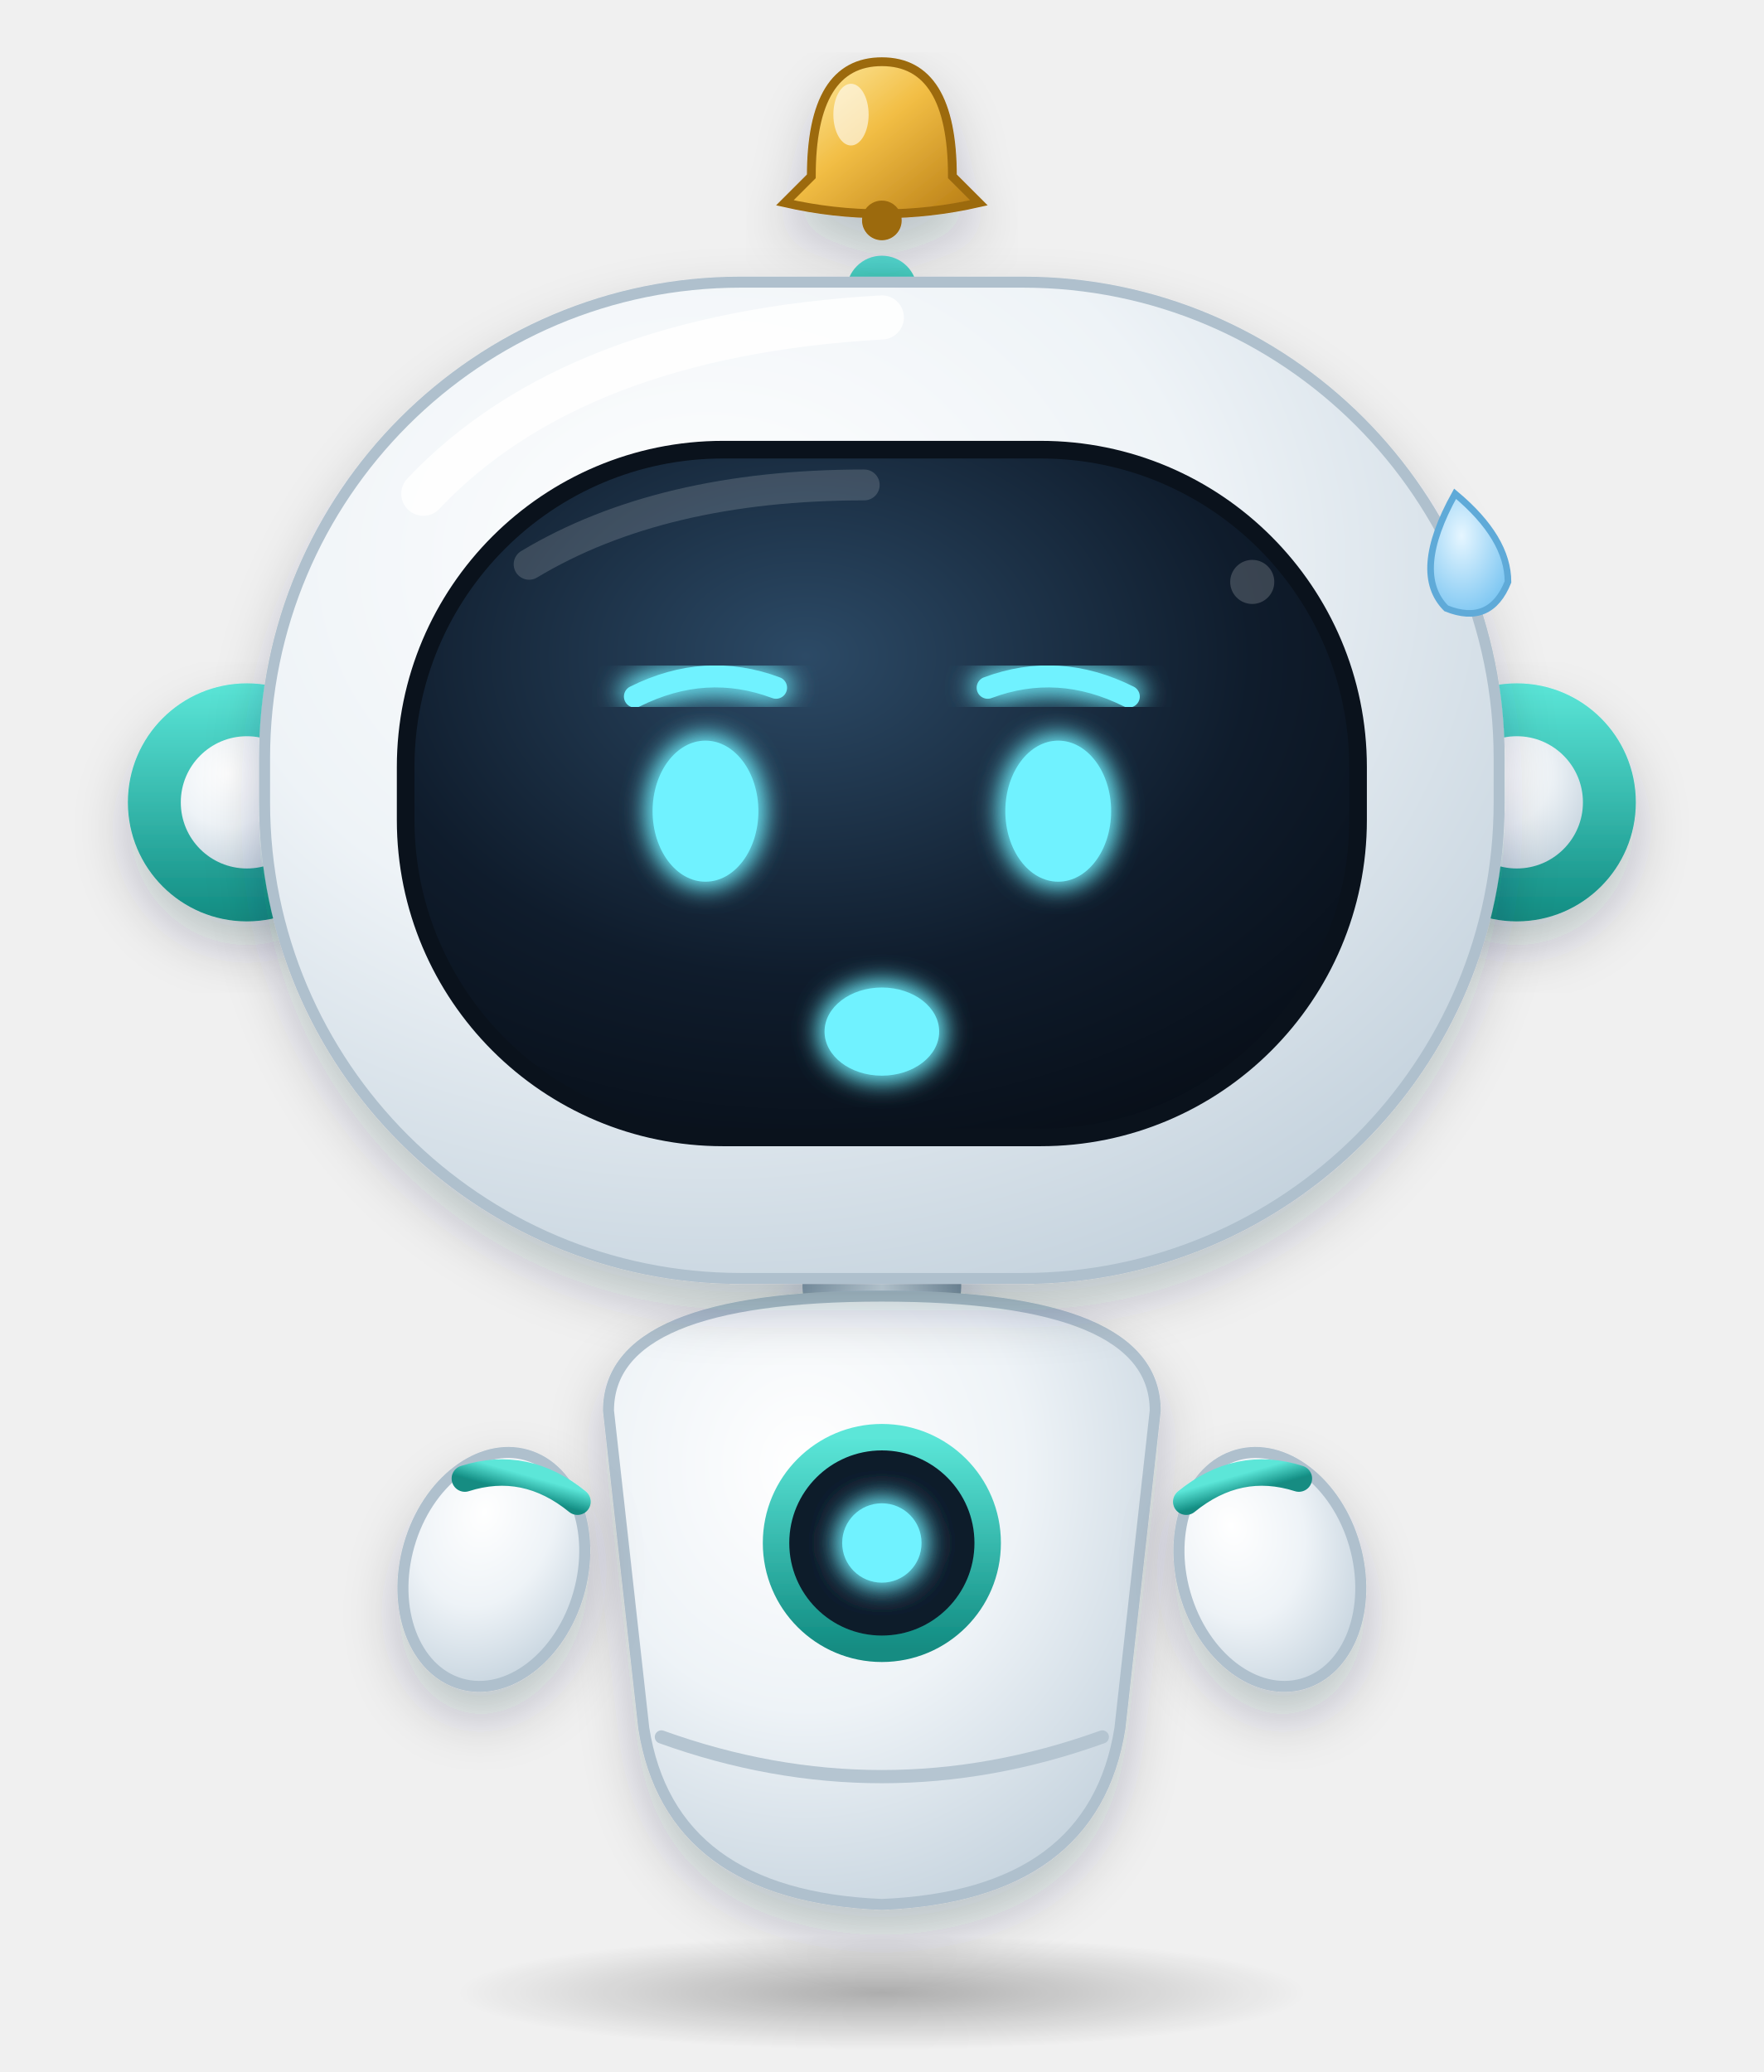
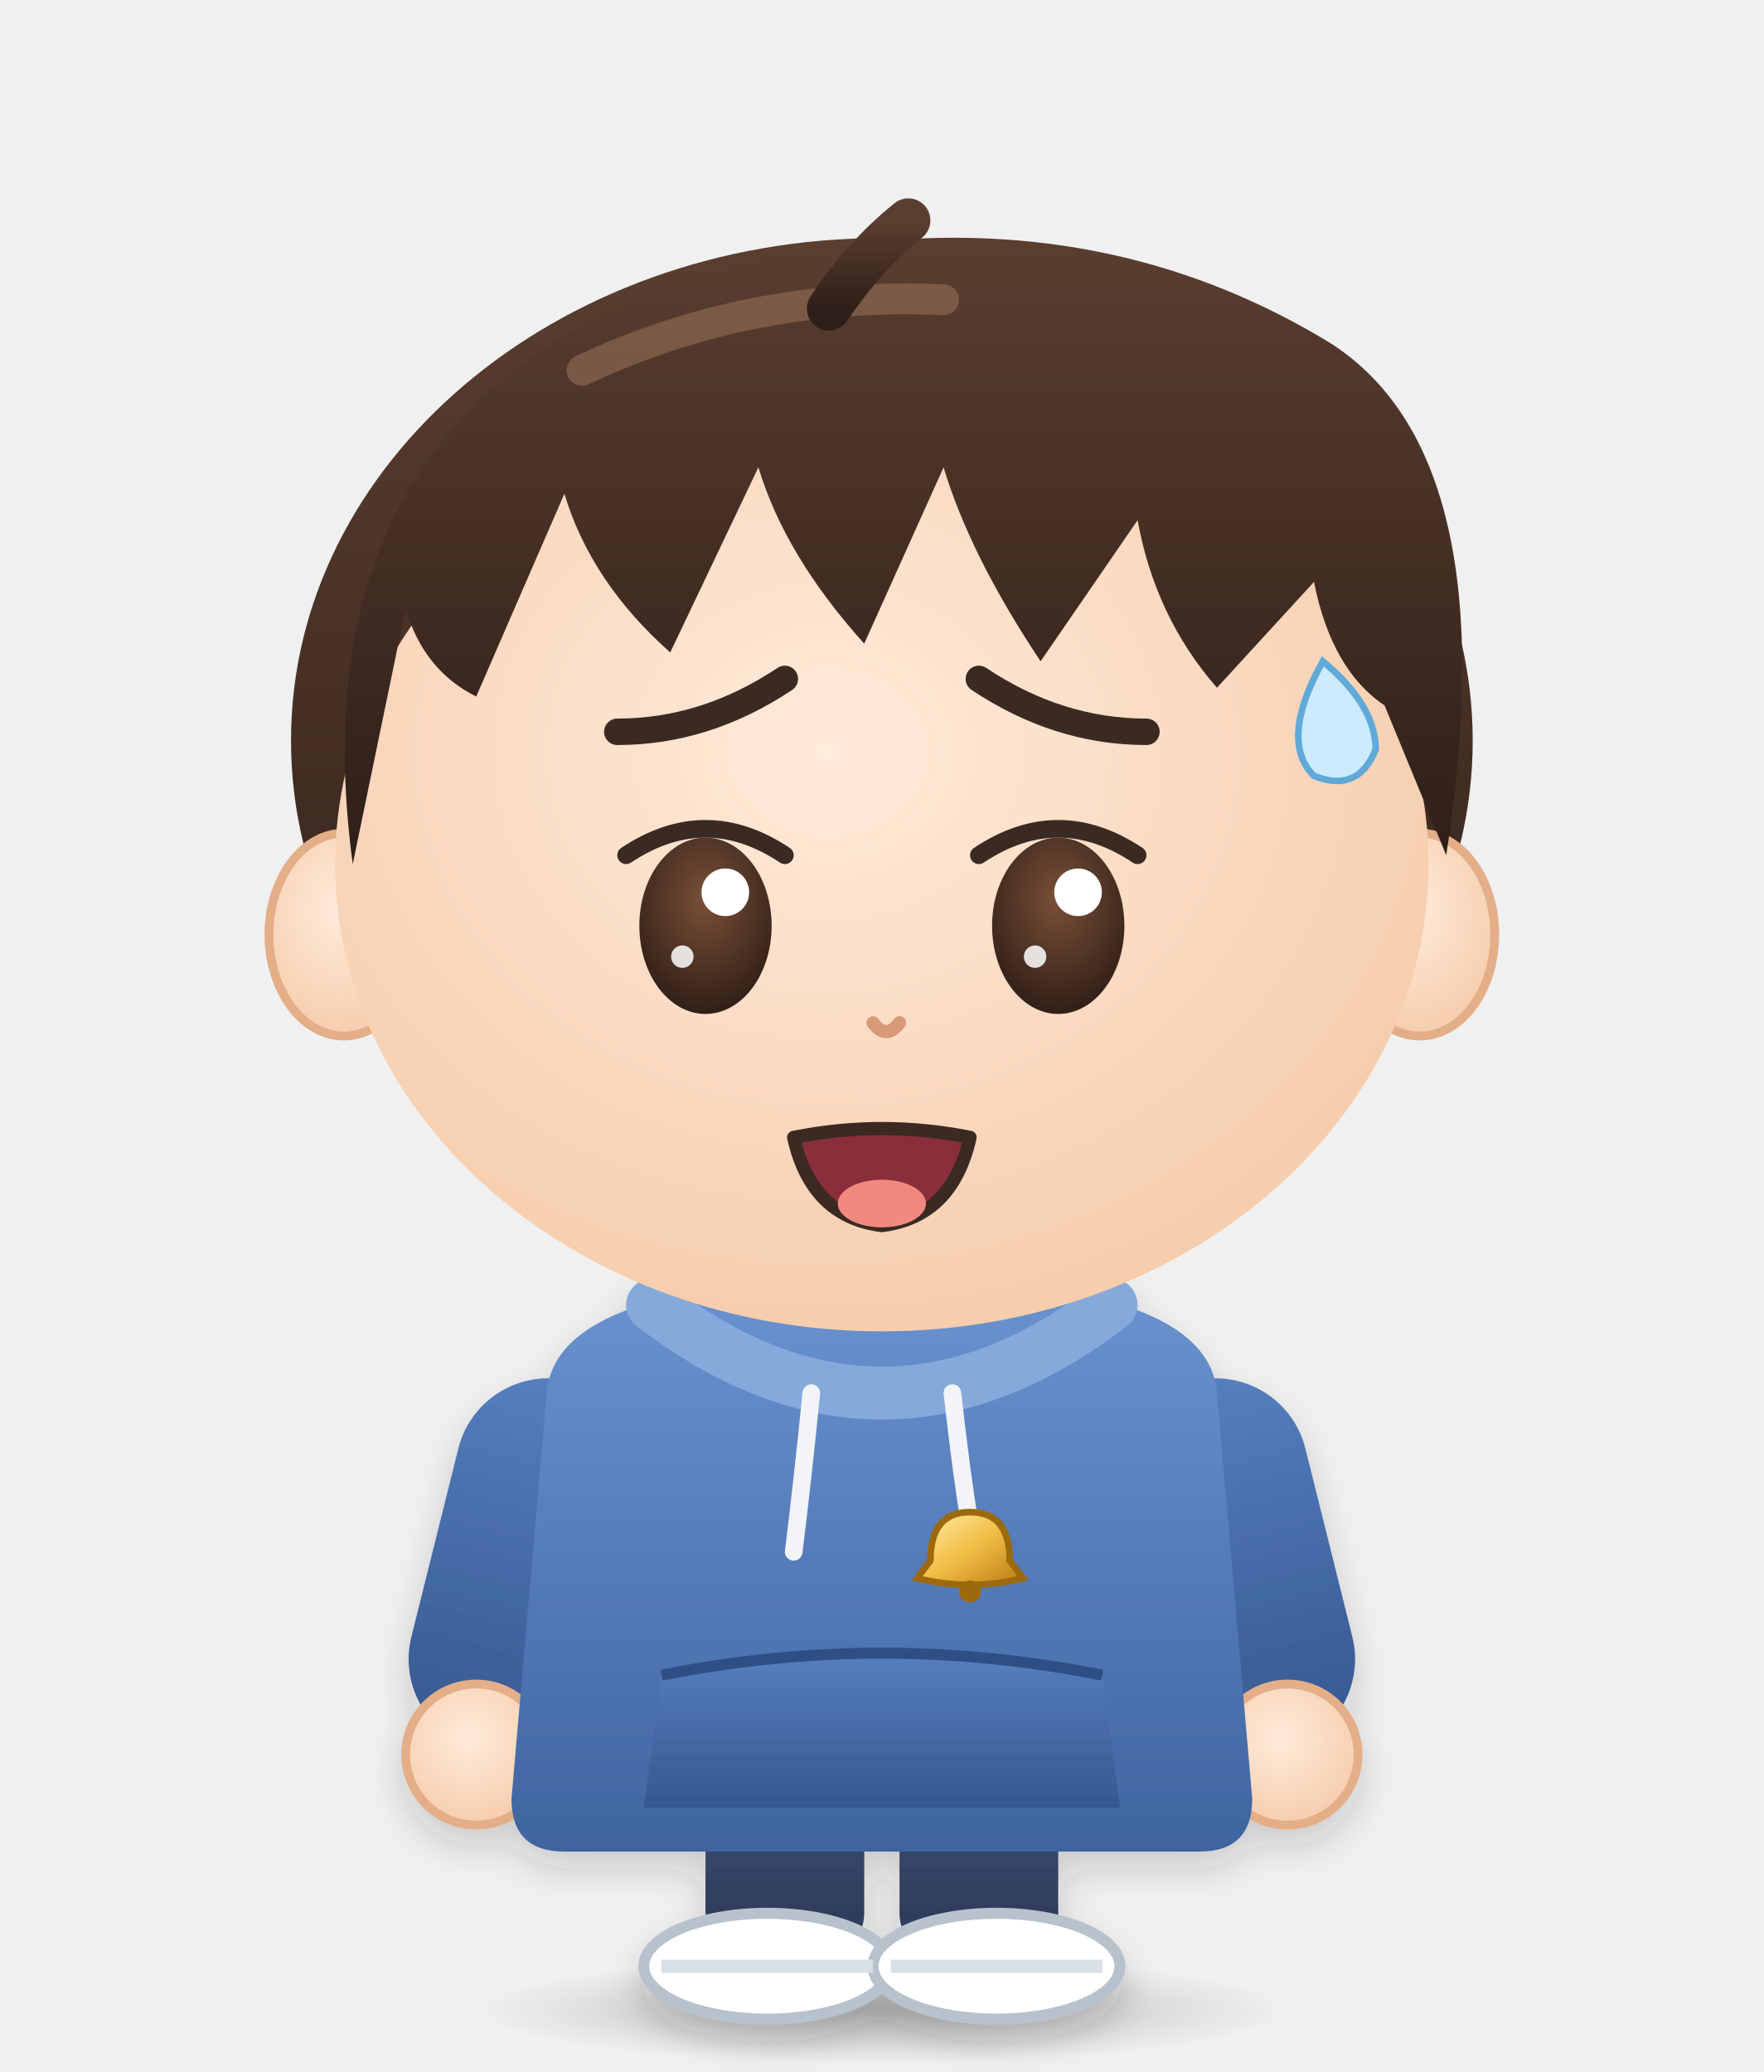
<svg xmlns="http://www.w3.org/2000/svg" viewBox="0 0 400 470" width="400" height="470">
  <defs>
-     <radialGradient id="shell" cx="0.36" cy="0.28" r="0.8">
-       <stop offset="0" stop-color="#FFFFFF" />
-       <stop offset="0.5" stop-color="#EEF3F7" />
-       <stop offset="1" stop-color="#C4D2DD" />
+     <radialGradient id="skin" cx="0.45" cy="0.38" r="0.75">
+       <stop offset="0" stop-color="#FFEBDA" />
+       <stop offset="1" stop-color="#F4C7A4" />
    </radialGradient>
-     <linearGradient id="teal" x1="0" y1="0" x2="0" y2="1">
-       <stop offset="0" stop-color="#5BE6D8" />
-       <stop offset="1" stop-color="#128C82" />
+     <linearGradient id="hair" x1="0" y1="0" x2="0" y2="1">
+       <stop offset="0" stop-color="#5A3E30" />
+       <stop offset="1" stop-color="#2E1F18" />
    </linearGradient>
-     <radialGradient id="visor" cx="0.42" cy="0.3" r="0.85">
-       <stop offset="0" stop-color="#2C4A66" />
-       <stop offset="0.55" stop-color="#0F1C2C" />
-       <stop offset="1" stop-color="#060B13" />
+     <linearGradient id="hoodie" x1="0" y1="0" x2="0" y2="1">
+       <stop offset="0" stop-color="#6A93D0" />
+       <stop offset="1" stop-color="#3F64A0" />
+     </linearGradient>
+     <linearGradient id="hoodieDark" x1="0" y1="0" x2="0" y2="1">
+       <stop offset="0" stop-color="#557FBE" />
+       <stop offset="1" stop-color="#365791" />
+     </linearGradient>
+     <linearGradient id="jeans" x1="0" y1="0" x2="0" y2="1">
+       <stop offset="0" stop-color="#3B4C70" />
+       <stop offset="1" stop-color="#2A3754" />
+     </linearGradient>
+     <radialGradient id="iris" cx="0.5" cy="0.35" r="0.7">
+       <stop offset="0" stop-color="#7A5038" />
+       <stop offset="1" stop-color="#2B1B14" />
    </radialGradient>
    <linearGradient id="gold" x1="0" y1="0" x2="1" y2="1">
      <stop offset="0" stop-color="#FFF1B0" />
-       <stop offset="0.45" stop-color="#F2BE45" />
+       <stop offset="0.5" stop-color="#F2BE45" />
      <stop offset="1" stop-color="#B57A12" />
    </linearGradient>
-     <linearGradient id="metal" x1="0" y1="0" x2="1" y2="0">
-       <stop offset="0" stop-color="#8A9DAD" />
-       <stop offset="0.5" stop-color="#D6E0E8" />
-       <stop offset="1" stop-color="#7E91A1" />
-     </linearGradient>
    <radialGradient id="ground" cx="0.5" cy="0.5" r="0.5">
-       <stop offset="0" stop-color="#000" stop-opacity="0.28" />
+       <stop offset="0" stop-color="#000" stop-opacity="0.25" />
      <stop offset="1" stop-color="#000" stop-opacity="0" />
    </radialGradient>
-     <radialGradient id="drop" cx="0.4" cy="0.35" r="0.7">
-       <stop offset="0" stop-color="#E6F6FF" />
-       <stop offset="1" stop-color="#7CC6F2" />
-     </radialGradient>
-     <filter id="glow" x="-50%" y="-50%" width="200%" height="200%">
-       <feGaussianBlur stdDeviation="3.2" result="b" />
-       <feMerge>
-         <feMergeNode in="b" />
-         <feMergeNode in="b" />
-         <feMergeNode in="SourceGraphic" />
-       </feMerge>
-     </filter>
-     <filter id="soft" x="-30%" y="-30%" width="160%" height="160%">
-       <feGaussianBlur stdDeviation="5" />
+     <filter id="soft" x="-40%" y="-40%" width="180%" height="180%">
+       <feGaussianBlur stdDeviation="4" />
    </filter>
    <filter id="shadow" x="-20%" y="-20%" width="140%" height="150%">
-       <feDropShadow dx="0" dy="6" stdDeviation="6" flood-color="#1B2B38" flood-opacity="0.22" />
+       <feDropShadow dx="0" dy="4" stdDeviation="4" flood-color="#2A2030" flood-opacity="0.18" />
    </filter>
  </defs>
-   <ellipse cx="200" cy="452" rx="96" ry="13" fill="url(#ground)" />
+   <ellipse cx="200" cy="456" rx="92" ry="12" fill="url(#ground)" />
  <g filter="url(#shadow)">
-     <rect x="182" y="276" width="36" height="26" rx="10" fill="url(#metal)" />
-     <path d="M138 320 Q138 294 200 294 Q262 294 262 320 L254 392 Q248 430 200 432 Q152 430 146 392 Z" fill="url(#shell)" stroke="#AFC0CD" stroke-width="2.5" />
-     <path d="M150 394 Q200 412 250 394" fill="none" stroke="#B5C5D1" stroke-width="3" stroke-linecap="round" />
-     <circle cx="200" cy="350" r="24" fill="#0F1C2C" />
-     <circle cx="200" cy="350" r="24" fill="none" stroke="url(#teal)" stroke-width="6" />
-     <circle cx="200" cy="350" r="9" fill="#6FF2FF" filter="url(#glow)" />
+     <rect x="160" y="410" width="36" height="34" rx="10" fill="url(#jeans)" />
+     <rect x="204" y="410" width="36" height="34" rx="10" fill="url(#jeans)" />
+     <ellipse cx="174" cy="446" rx="28" ry="12" fill="#FFFFFF" stroke="#B8C2CC" stroke-width="2.5" />
+     <ellipse cx="226" cy="446" rx="28" ry="12" fill="#FFFFFF" stroke="#B8C2CC" stroke-width="2.5" />
+     <path d="M150 446 L198 446 M202 446 L250 446" stroke="#D9E0E6" stroke-width="3" />
+     <rect x="98" y="312" width="42" height="86" rx="21" fill="url(#hoodieDark)" transform="rotate(14 119 355)" />
+     <rect x="260" y="312" width="42" height="86" rx="21" fill="url(#hoodieDark)" transform="rotate(-14 281 355)" />
+     <circle cx="108" cy="398" r="16" fill="url(#skin)" stroke="#E3AE88" stroke-width="2" />
+     <circle cx="292" cy="398" r="16" fill="url(#skin)" stroke="#E3AE88" stroke-width="2" />
+     <path d="M124 316 Q126 290 200 290 Q274 290 276 316 L284 408 Q284 420 272 420 L128 420 Q116 420 116 408 Z" fill="url(#hoodie)" />
+     <path d="M150 380 Q200 370 250 380 L254 410 L146 410 Z" fill="url(#hoodieDark)" />
+     <path d="M150 380 Q200 370 250 380" fill="none" stroke="#2F4F86" stroke-width="2.5" />
+     <path d="M148 296 Q200 336 252 296" fill="none" stroke="#86A9DC" stroke-width="12" stroke-linecap="round" />
+     <path d="M184 316 Q182 336 180 352" fill="none" stroke="#F2F4F7" stroke-width="4" stroke-linecap="round" />
+     <path d="M216 316 Q218 334 220 346" fill="none" stroke="#F2F4F7" stroke-width="4" stroke-linecap="round" />
+     <path d="M211 354 Q211 343 220 343 Q229 343 229 354 L232 358 Q220 361 208 358 Z" fill="url(#gold)" stroke="#9C6A10" stroke-width="1.5" />
+     <circle cx="220" cy="361" r="2.5" fill="#9C6A10" />
  </g>
-   <g filter="url(#shadow)">
-     <ellipse cx="112" cy="356" rx="20" ry="27" fill="url(#shell)" stroke="#AFC0CD" stroke-width="2.5" transform="rotate(16 112 356)" />
-     <path d="M100 338 Q112 330 126 336" fill="none" stroke="url(#teal)" stroke-width="6" stroke-linecap="round" transform="rotate(16 112 356)" />
-     <ellipse cx="288" cy="356" rx="20" ry="27" fill="url(#shell)" stroke="#AFC0CD" stroke-width="2.5" transform="rotate(-16 288 356)" />
-     <path d="M274 336 Q288 330 300 338" fill="none" stroke="url(#teal)" stroke-width="6" stroke-linecap="round" transform="rotate(-16 288 356)" />
-   </g>
-   <line x1="200" y1="66" x2="200" y2="42" stroke="url(#metal)" stroke-width="6" stroke-linecap="round" />
-   <circle cx="200" cy="66" r="8" fill="url(#teal)" />
-   <g filter="url(#shadow)">
-     <path d="M184 40 Q184 14 200 14 Q216 14 216 40 L222 46 Q200 51 178 46 Z" fill="url(#gold)" stroke="#9C6A10" stroke-width="2" />
-     <ellipse cx="193" cy="26" rx="4" ry="7" fill="#FFFFFF" opacity="0.6" />
-     <circle cx="200" cy="50" r="4.5" fill="#9C6A10" />
-   </g>
-   <g filter="url(#shadow)">
-     <circle cx="56" cy="182" r="27" fill="url(#teal)" />
-     <circle cx="56" cy="182" r="15" fill="url(#shell)" />
-     <circle cx="344" cy="182" r="27" fill="url(#teal)" />
-     <circle cx="344" cy="182" r="15" fill="url(#shell)" />
-   </g>
-   <g filter="url(#shadow)">
-     <rect x="60" y="64" width="280" height="226" rx="108" fill="url(#shell)" stroke="#AFC0CD" stroke-width="2.5" />
-   </g>
-   <path d="M96 112 Q130 76 200 72" fill="none" stroke="#FFFFFF" stroke-width="10" stroke-linecap="round" opacity="0.85" />
-   <rect x="92" y="102" width="216" height="156" rx="72" fill="url(#visor)" stroke="#0A121C" stroke-width="4" />
-   <path d="M120 128 Q150 110 196 110" fill="none" stroke="#FFFFFF" stroke-width="7" stroke-linecap="round" opacity="0.16" />
-   <circle cx="284" cy="132" r="5" fill="#FFFFFF" opacity="0.18" />
-   <ellipse cx="160" cy="184" rx="12" ry="16" fill="#6FF2FF" filter="url(#glow)" />
-   <ellipse cx="240" cy="184" rx="12" ry="16" fill="#6FF2FF" filter="url(#glow)" />
-   <path d="M144 158 Q160 150 176 156" fill="none" stroke="#6FF2FF" stroke-width="5" stroke-linecap="round" stroke-linejoin="round" filter="url(#glow)" />
-   <path d="M224 156 Q240 150 256 158" fill="none" stroke="#6FF2FF" stroke-width="5" stroke-linecap="round" stroke-linejoin="round" filter="url(#glow)" />
-   <ellipse cx="200" cy="234" rx="13" ry="10" fill="#6FF2FF" filter="url(#glow)" />
-   <path d="M330 112 Q320 130 328 138 Q338 142 342 132 Q342 122 330 112 Z" fill="url(#drop)" stroke="#5FAAD8" stroke-width="1.5" />
+   <rect x="186" y="282" width="28" height="18" rx="6" fill="#EDB993" />
+   <ellipse cx="200" cy="168" rx="134" ry="114" fill="url(#hair)" />
+   <ellipse cx="78" cy="212" rx="17" ry="23" fill="url(#skin)" stroke="#E3AE88" stroke-width="2" />
+   <ellipse cx="322" cy="212" rx="17" ry="23" fill="url(#skin)" stroke="#E3AE88" stroke-width="2" />
+   <ellipse cx="200" cy="196" rx="124" ry="106" fill="url(#skin)" />
+   <path d="M80 196 Q66 92 160 62 Q240 40 302 78 Q342 104 328 194 L314 160 Q302 152 298 132            L276 156 Q262 140 258 118 L236 150 Q220 126 214 106 L196 146 Q178 126 172 106            L152 148 Q134 132 128 112 L108 158 Q96 152 92 138 Z" fill="url(#hair)" />
+   <path d="M132 84 Q170 66 214 68" fill="none" stroke="#8A6650" stroke-width="7" stroke-linecap="round" opacity="0.7" />
+   <path d="M188 70 Q196 58 206 50" fill="none" stroke="url(#hair)" stroke-width="10" stroke-linecap="round" />
+   <path d="M198 232 Q201 236 204 232" fill="none" stroke="#D89A78" stroke-width="3" stroke-linecap="round" />
+   <path d="M300 150 Q290 168 298 176 Q308 180 312 170 Q312 160 300 150 Z" fill="#CDEBFF" stroke="#5FAAD8" stroke-width="1.5" />
+   <path d="M140 166 Q160 166 178 154" fill="none" stroke="#3A2A22" stroke-width="6" stroke-linecap="round" stroke-linejoin="round" />
+   <path d="M222 154 Q240 166 260 166" fill="none" stroke="#3A2A22" stroke-width="6" stroke-linecap="round" stroke-linejoin="round" />
+   <ellipse cx="160" cy="210" rx="15" ry="20" fill="url(#iris)" />
+   <circle cx="164.5" cy="202.4" r="5.4" fill="#FFFFFF" />
+   <circle cx="154.75" cy="217.0" r="2.55" fill="#FFFFFF" opacity="0.85" />
+   <path d="M142 194 Q160 182 178 194" fill="none" stroke="#3A2A22" stroke-width="4" stroke-linecap="round" stroke-linejoin="round" />
+   <ellipse cx="240" cy="210" rx="15" ry="20" fill="url(#iris)" />
+   <circle cx="244.5" cy="202.4" r="5.4" fill="#FFFFFF" />
+   <circle cx="234.75" cy="217.0" r="2.55" fill="#FFFFFF" opacity="0.85" />
+   <path d="M222 194 Q240 182 258 194" fill="none" stroke="#3A2A22" stroke-width="4" stroke-linecap="round" stroke-linejoin="round" />
+   <path d="M180 258 Q200 254 220 258 Q216.0 276 200 278 Q184.0 276 180 258 Z" fill="#8B2E3B" stroke="#3A2A22" stroke-width="3" stroke-linejoin="round" />
+   <ellipse cx="200" cy="273" rx="10.0" ry="5.4" fill="#F2897F" />
</svg>
